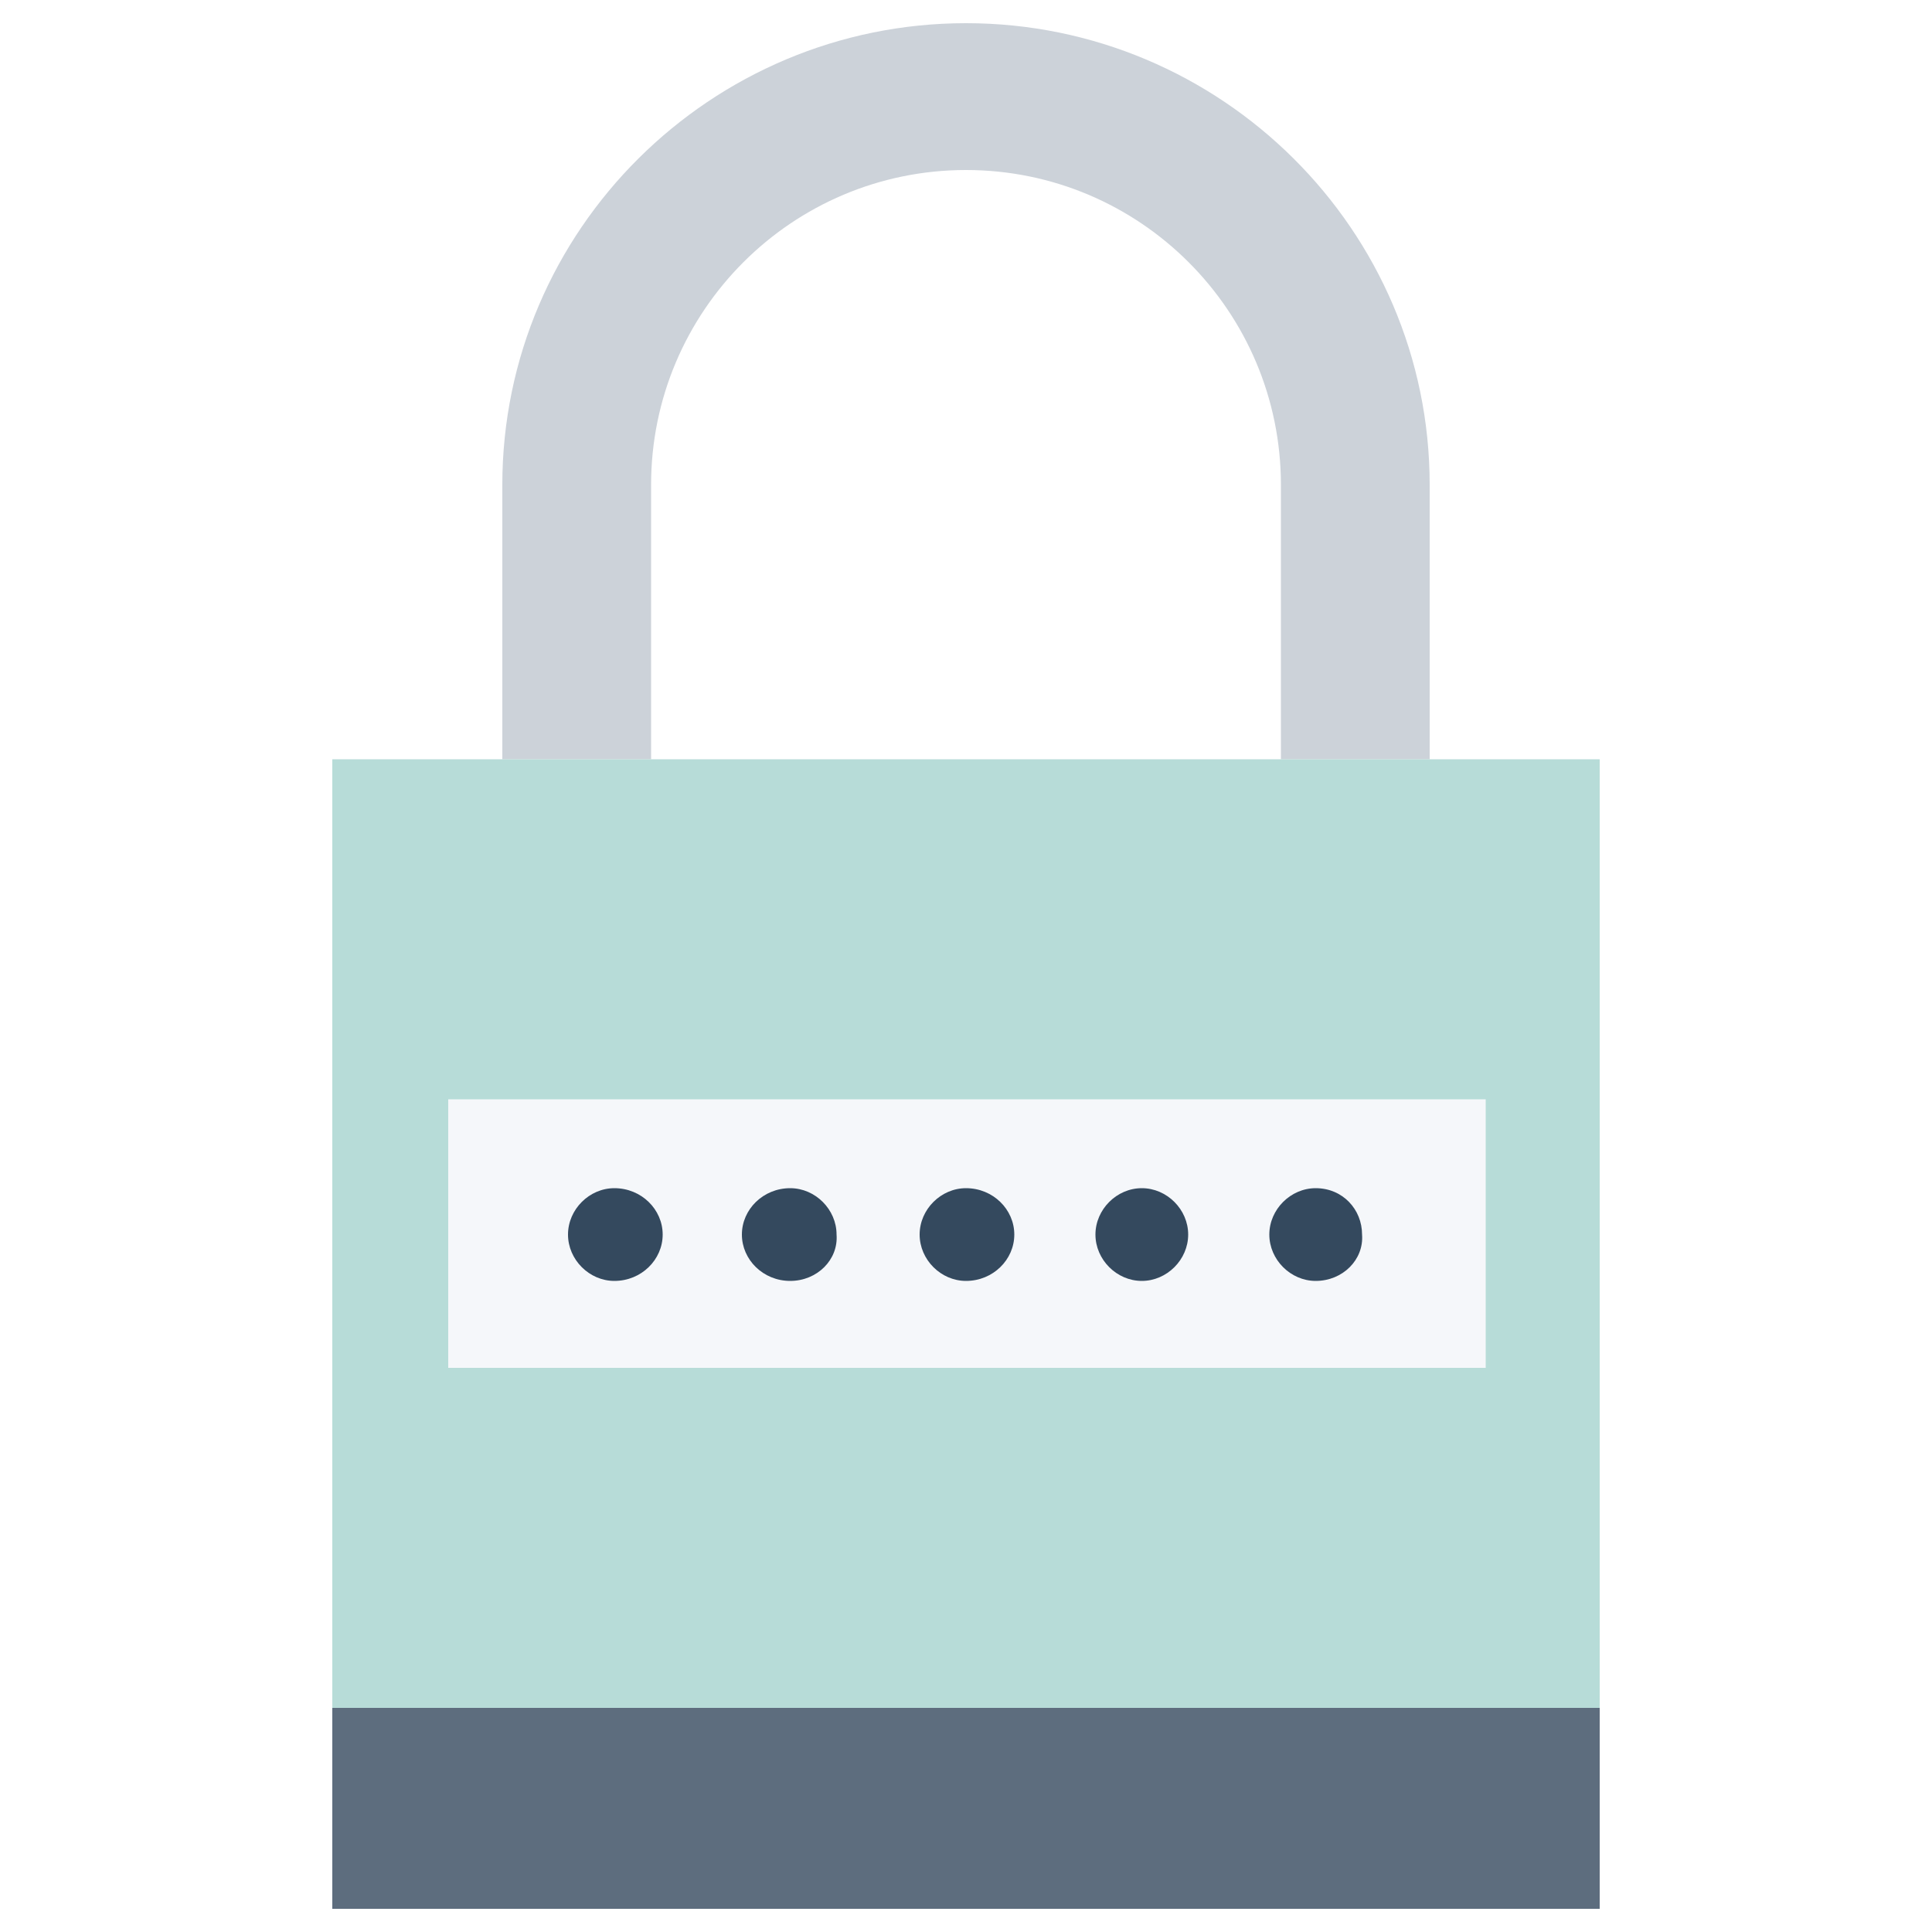
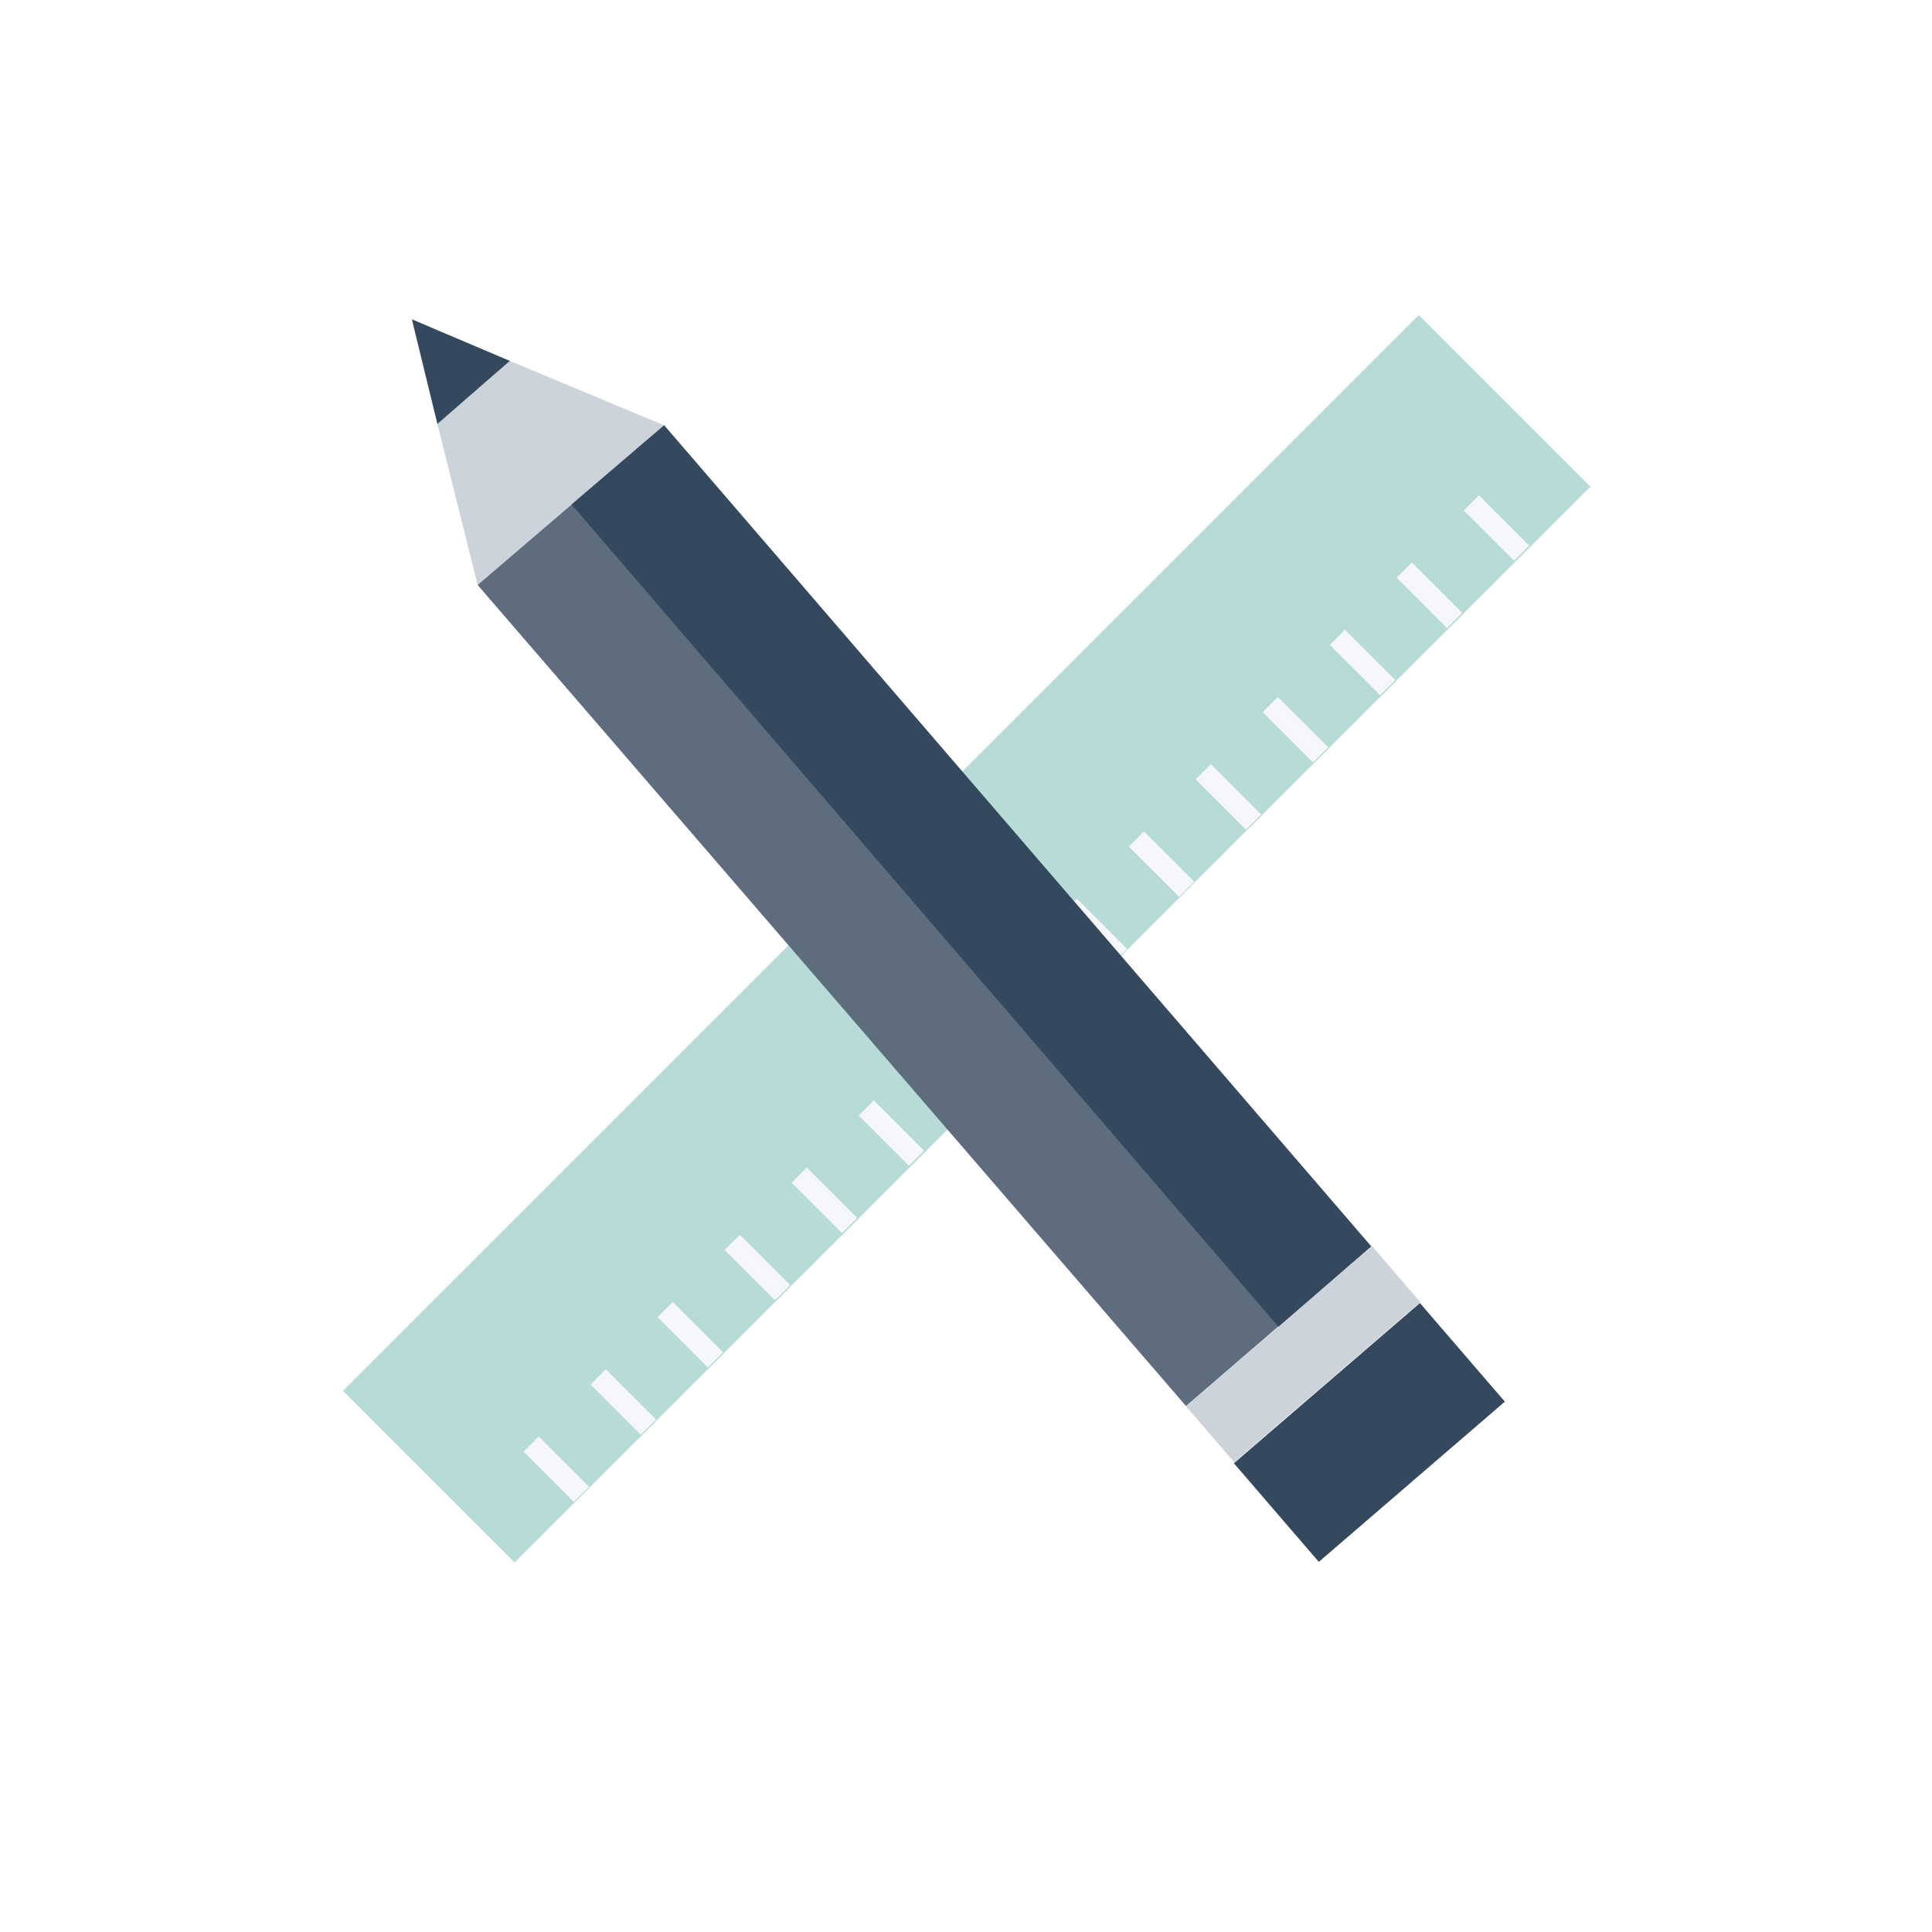
- <svg xmlns="http://www.w3.org/2000/svg" version="1.1" id="Layer_1" x="0px" y="0px" viewBox="0 0 100 100" style="enable-background:new 0 0 100 100;" xml:space="preserve">
-   <style type="text/css">
- 	.st0{fill:#CCD2D9;}
- 	.st1{fill:#B7DCD8;}
- 	.st2{fill:#F5F7FA;}
- 	.st3{fill:#34495E;}
- 	.st4{fill:#5D6D7E;}
- </style>
+ <svg xmlns="http://www.w3.org/2000/svg" version="1.1" id="Layer_1" x="0px" y="0px" viewBox="0 0 144 144" enable-background="new 0 0 144 144" xml:space="preserve">
  <g>
-     <path class="st0" d="M50,1.2c-13.2,0-24,10.7-24,23.9v14.2h7.7V25.1c0-9,7.3-16.3,16.3-16.3c9,0,16.3,7.3,16.3,16.3v14.2H74V25.1   C74,11.9,63.2,1.2,50,1.2z" />
-     <rect x="17.2" y="39.3" class="st1" width="65.6" height="49.1" />
-     <rect x="23.2" y="56.9" class="st2" width="53.7" height="13.9" />
+     <rect x="15.3" y="60.8" transform="matrix(-0.7071 0.7071 -0.7071 -0.7071 172.3526 68.4488)" fill="#B7DCD8" width="113.4" height="18.1" />
    <g>
-       <g>
-         <g>
-           <path class="st3" d="M31.8,66.3c-1.3,0-2.4-1.1-2.4-2.4c0-1.3,1.1-2.4,2.4-2.4c1.4,0,2.5,1.1,2.5,2.4      C34.3,65.2,33.2,66.3,31.8,66.3z" />
-         </g>
-         <g>
-           <path class="st3" d="M40.9,66.3c-1.4,0-2.5-1.1-2.5-2.4c0-1.3,1.1-2.4,2.5-2.4c1.3,0,2.4,1.1,2.4,2.4      C43.4,65.2,42.3,66.3,40.9,66.3z" />
-         </g>
-         <g>
-           <path class="st3" d="M50,66.3c-1.3,0-2.4-1.1-2.4-2.4c0-1.3,1.1-2.4,2.4-2.4c1.4,0,2.5,1.1,2.5,2.4C52.5,65.2,51.4,66.3,50,66.3      z" />
-         </g>
-         <g>
-           <path class="st3" d="M59.1,66.3c-1.3,0-2.4-1.1-2.4-2.4c0-1.3,1.1-2.4,2.4-2.4c1.3,0,2.4,1.1,2.4,2.4      C61.5,65.2,60.4,66.3,59.1,66.3z" />
-         </g>
-         <g>
-           <path class="st3" d="M68.1,66.3c-1.3,0-2.4-1.1-2.4-2.4c0-1.3,1.1-2.4,2.4-2.4c1.4,0,2.4,1.1,2.4,2.4      C70.6,65.2,69.5,66.3,68.1,66.3z" />
-         </g>
-       </g>
+       <rect x="38.8" y="108.7" transform="matrix(0.7071 0.7071 -0.7071 0.7071 89.5809 2.7697)" fill="#F5F7FA" width="5.3" height="1.6" />
+       <rect x="43.8" y="103.7" transform="matrix(0.7071 0.7071 -0.7071 0.7071 87.5076 -2.2409)" fill="#F5F7FA" width="5.3" height="1.6" />
+       <rect x="48.8" y="98.7" transform="matrix(0.707 0.7072 -0.7072 0.707 85.4434 -7.2484)" fill="#F5F7FA" width="5.3" height="1.6" />
+       <rect x="53.8" y="93.7" transform="matrix(0.7071 0.7071 -0.7071 0.7071 83.3538 -12.2632)" fill="#F5F7FA" width="5.3" height="1.6" />
+       <rect x="58.8" y="88.7" transform="matrix(0.7072 0.707 -0.707 0.7072 81.2668 -17.2763)" fill="#F5F7FA" width="5.3" height="1.6" />
+       <rect x="63.8" y="83.7" transform="matrix(0.707 0.7072 -0.7072 0.707 79.2163 -22.2832)" fill="#F5F7FA" width="5.3" height="1.6" />
+       <rect x="68.8" y="78.6" transform="matrix(0.707 0.7072 -0.7072 0.707 77.1409 -27.2944)" fill="#F5F7FA" width="5.3" height="1.6" />
+       <rect x="73.8" y="73.6" transform="matrix(0.707 0.7072 -0.7072 0.707 75.0635 -32.3057)" fill="#F5F7FA" width="5.3" height="1.6" />
+       <rect x="78.9" y="68.6" transform="matrix(0.7071 0.7071 -0.7071 0.7071 72.9771 -37.3164)" fill="#F5F7FA" width="5.3" height="1.6" />
+       <rect x="83.9" y="63.6" transform="matrix(0.7073 0.7069 -0.7069 0.7073 70.8779 -42.3251)" fill="#F5F7FA" width="5.3" height="1.6" />
+       <rect x="88.9" y="58.6" transform="matrix(0.7071 0.7071 -0.7071 0.7071 68.826 -47.339)" fill="#F5F7FA" width="5.3" height="1.6" />
+       <rect x="93.9" y="53.6" transform="matrix(0.7072 0.707 -0.707 0.7072 66.7373 -52.3453)" fill="#F5F7FA" width="5.3" height="1.6" />
+       <rect x="98.9" y="48.6" transform="matrix(0.7073 0.7069 -0.7069 0.7073 64.6499 -57.3514)" fill="#F5F7FA" width="5.3" height="1.6" />
+       <rect x="103.9" y="43.6" transform="matrix(0.7069 0.7073 -0.7073 0.7069 62.6244 -62.381)" fill="#F5F7FA" width="5.3" height="1.6" />
+       <rect x="108.9" y="38.6" transform="matrix(0.707 0.7072 -0.7072 0.707 60.5358 -67.3877)" fill="#F5F7FA" width="5.3" height="1.6" />
    </g>
-     <rect x="17.2" y="88.4" class="st4" width="65.6" height="10.4" />
+     <polygon fill="#CDD3DA" points="38,26.9 32.6,31.6 35.6,43.6 49.5,31.7  " />
+     <polygon fill="#5D6D7E" points="49.5,31.7 35.6,43.6 88.4,104.8 102.2,92.9  " />
+     <polygon fill="#34495E" points="49.5,31.7 42.6,37.6 95.3,98.9 102.2,92.9  " />
+     <polygon fill="#34495E" points="32.6,31.6 30.7,23.8 38,26.9  " />
+     <rect x="88" y="98.2" transform="matrix(0.7578 -0.6525 0.6525 0.7578 -42.3613 87.8257)" fill="#CDD3DA" width="18.3" height="5.5" />
+     <rect x="92.9" y="101.9" transform="matrix(0.7577 -0.6526 0.6526 0.7577 -44.9238 92.4801)" fill="#34495E" width="18.3" height="9.7" />
  </g>
</svg>
